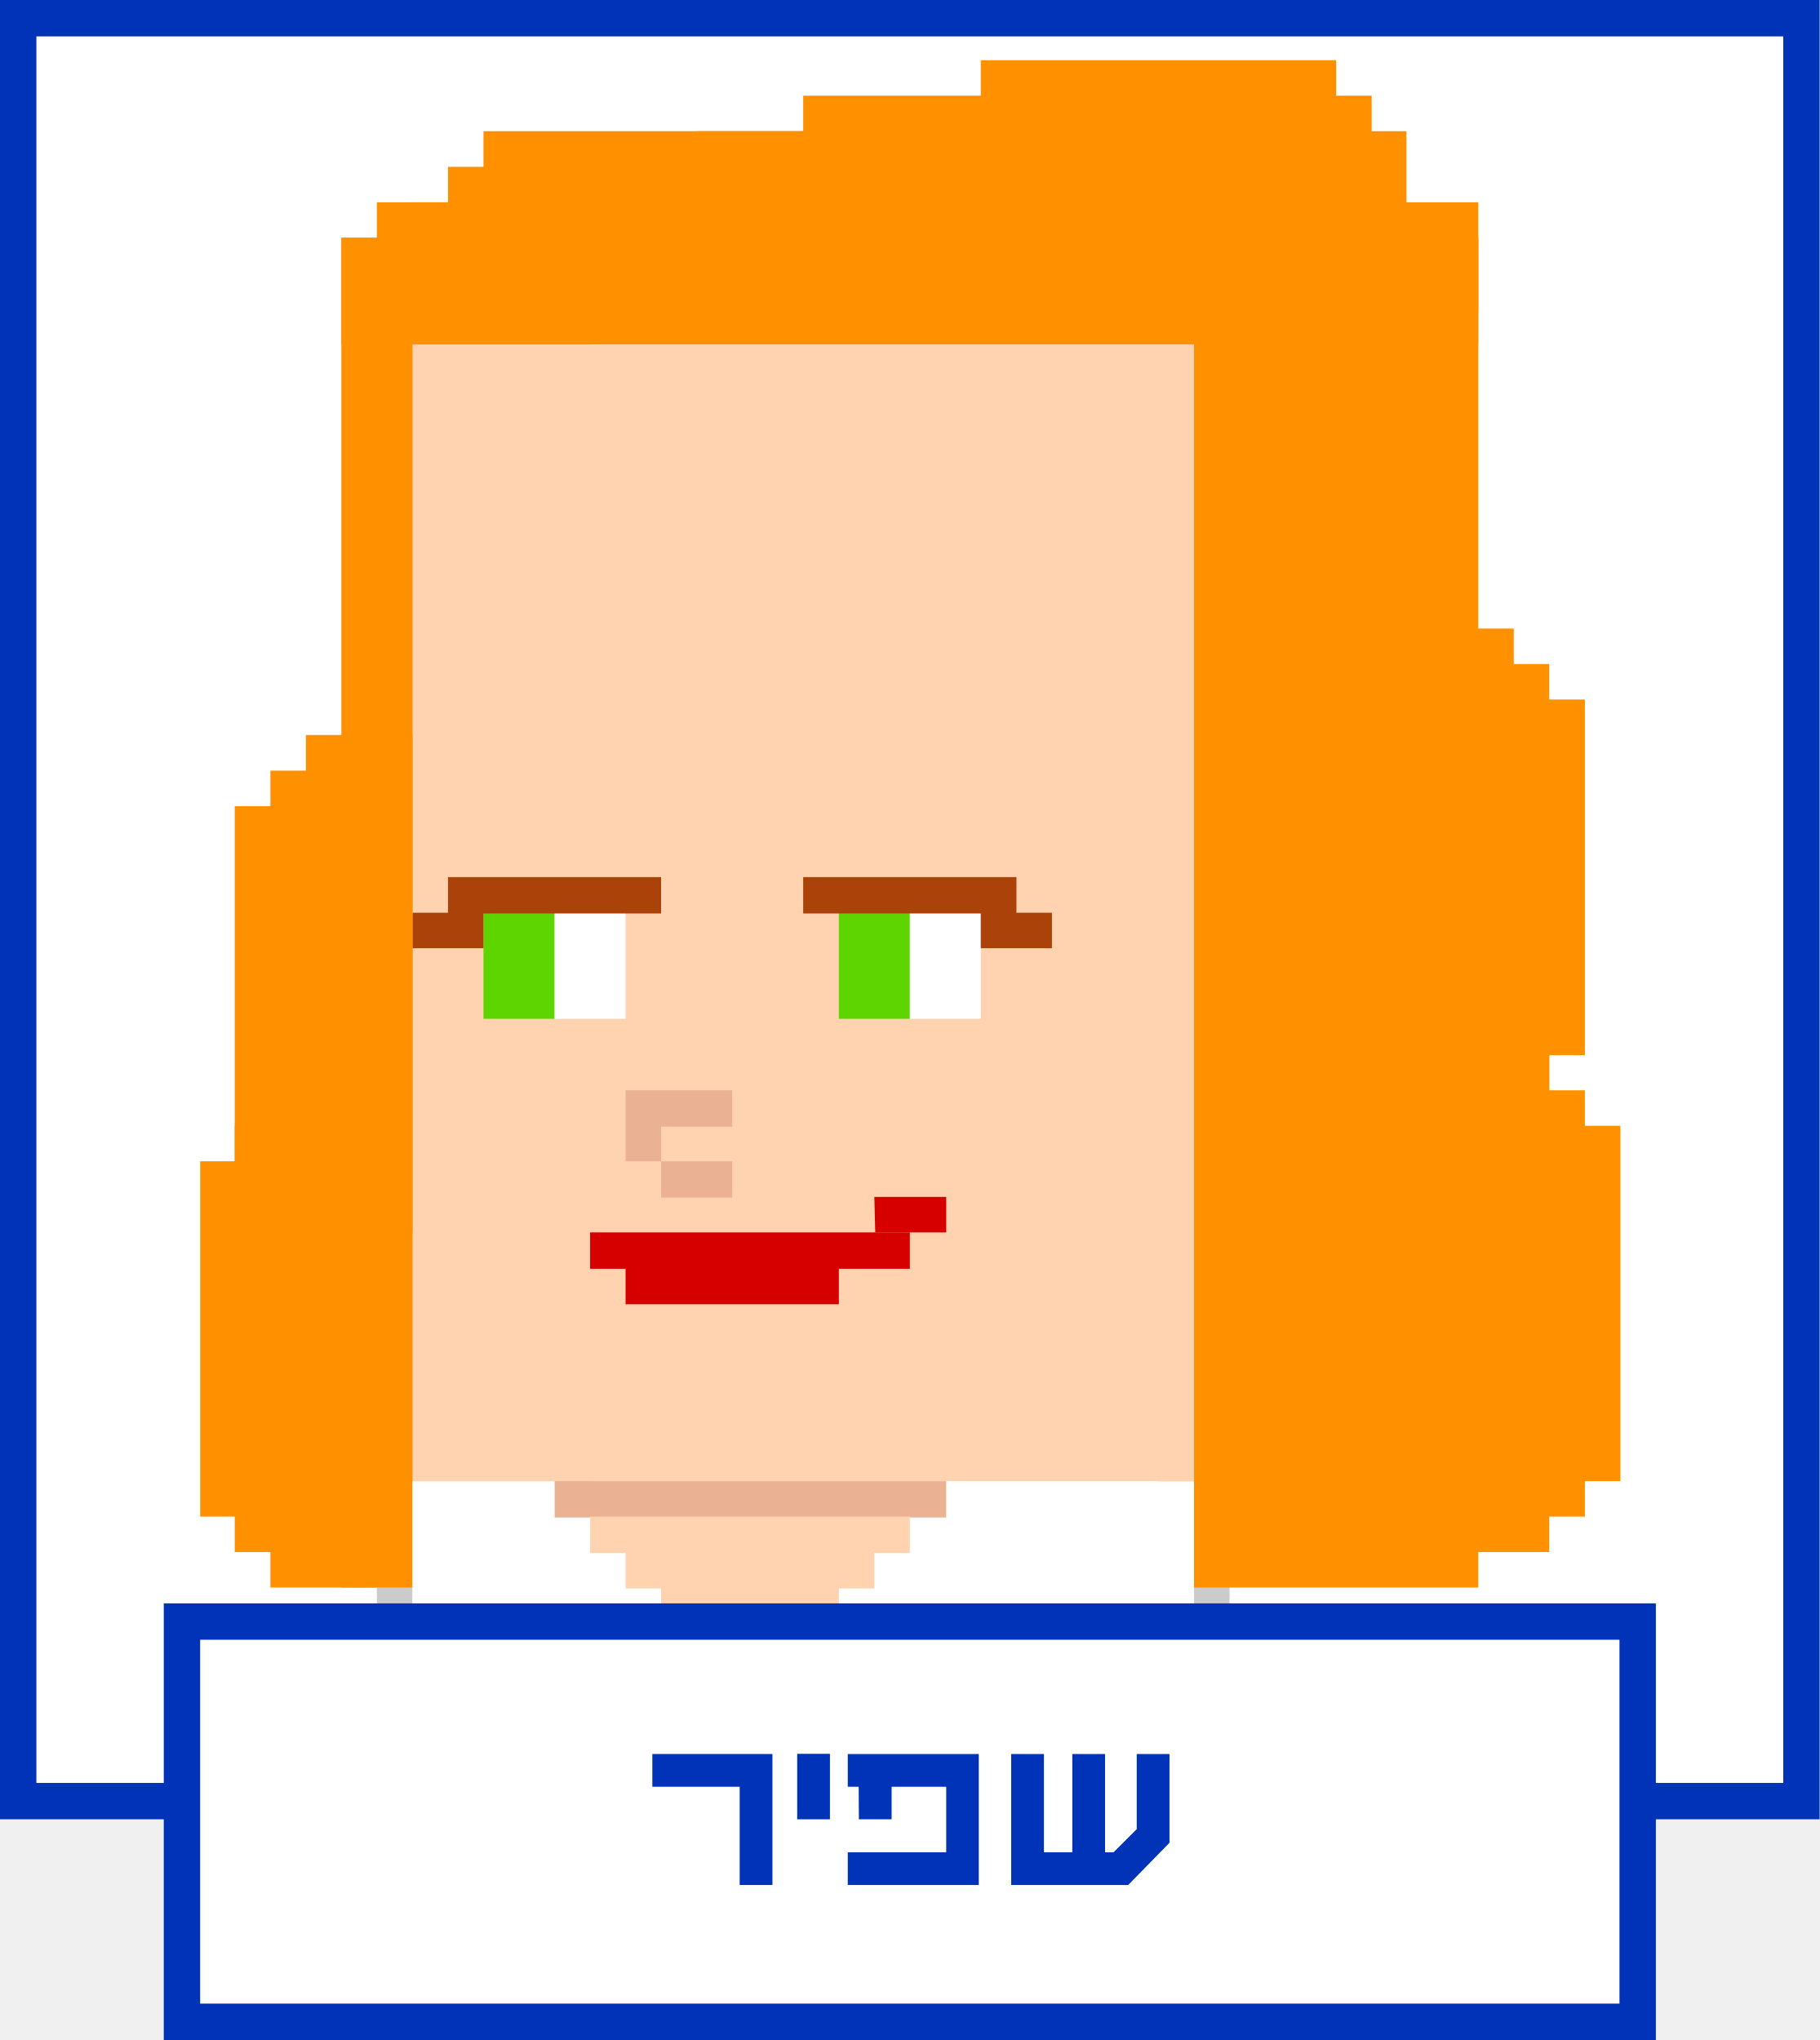
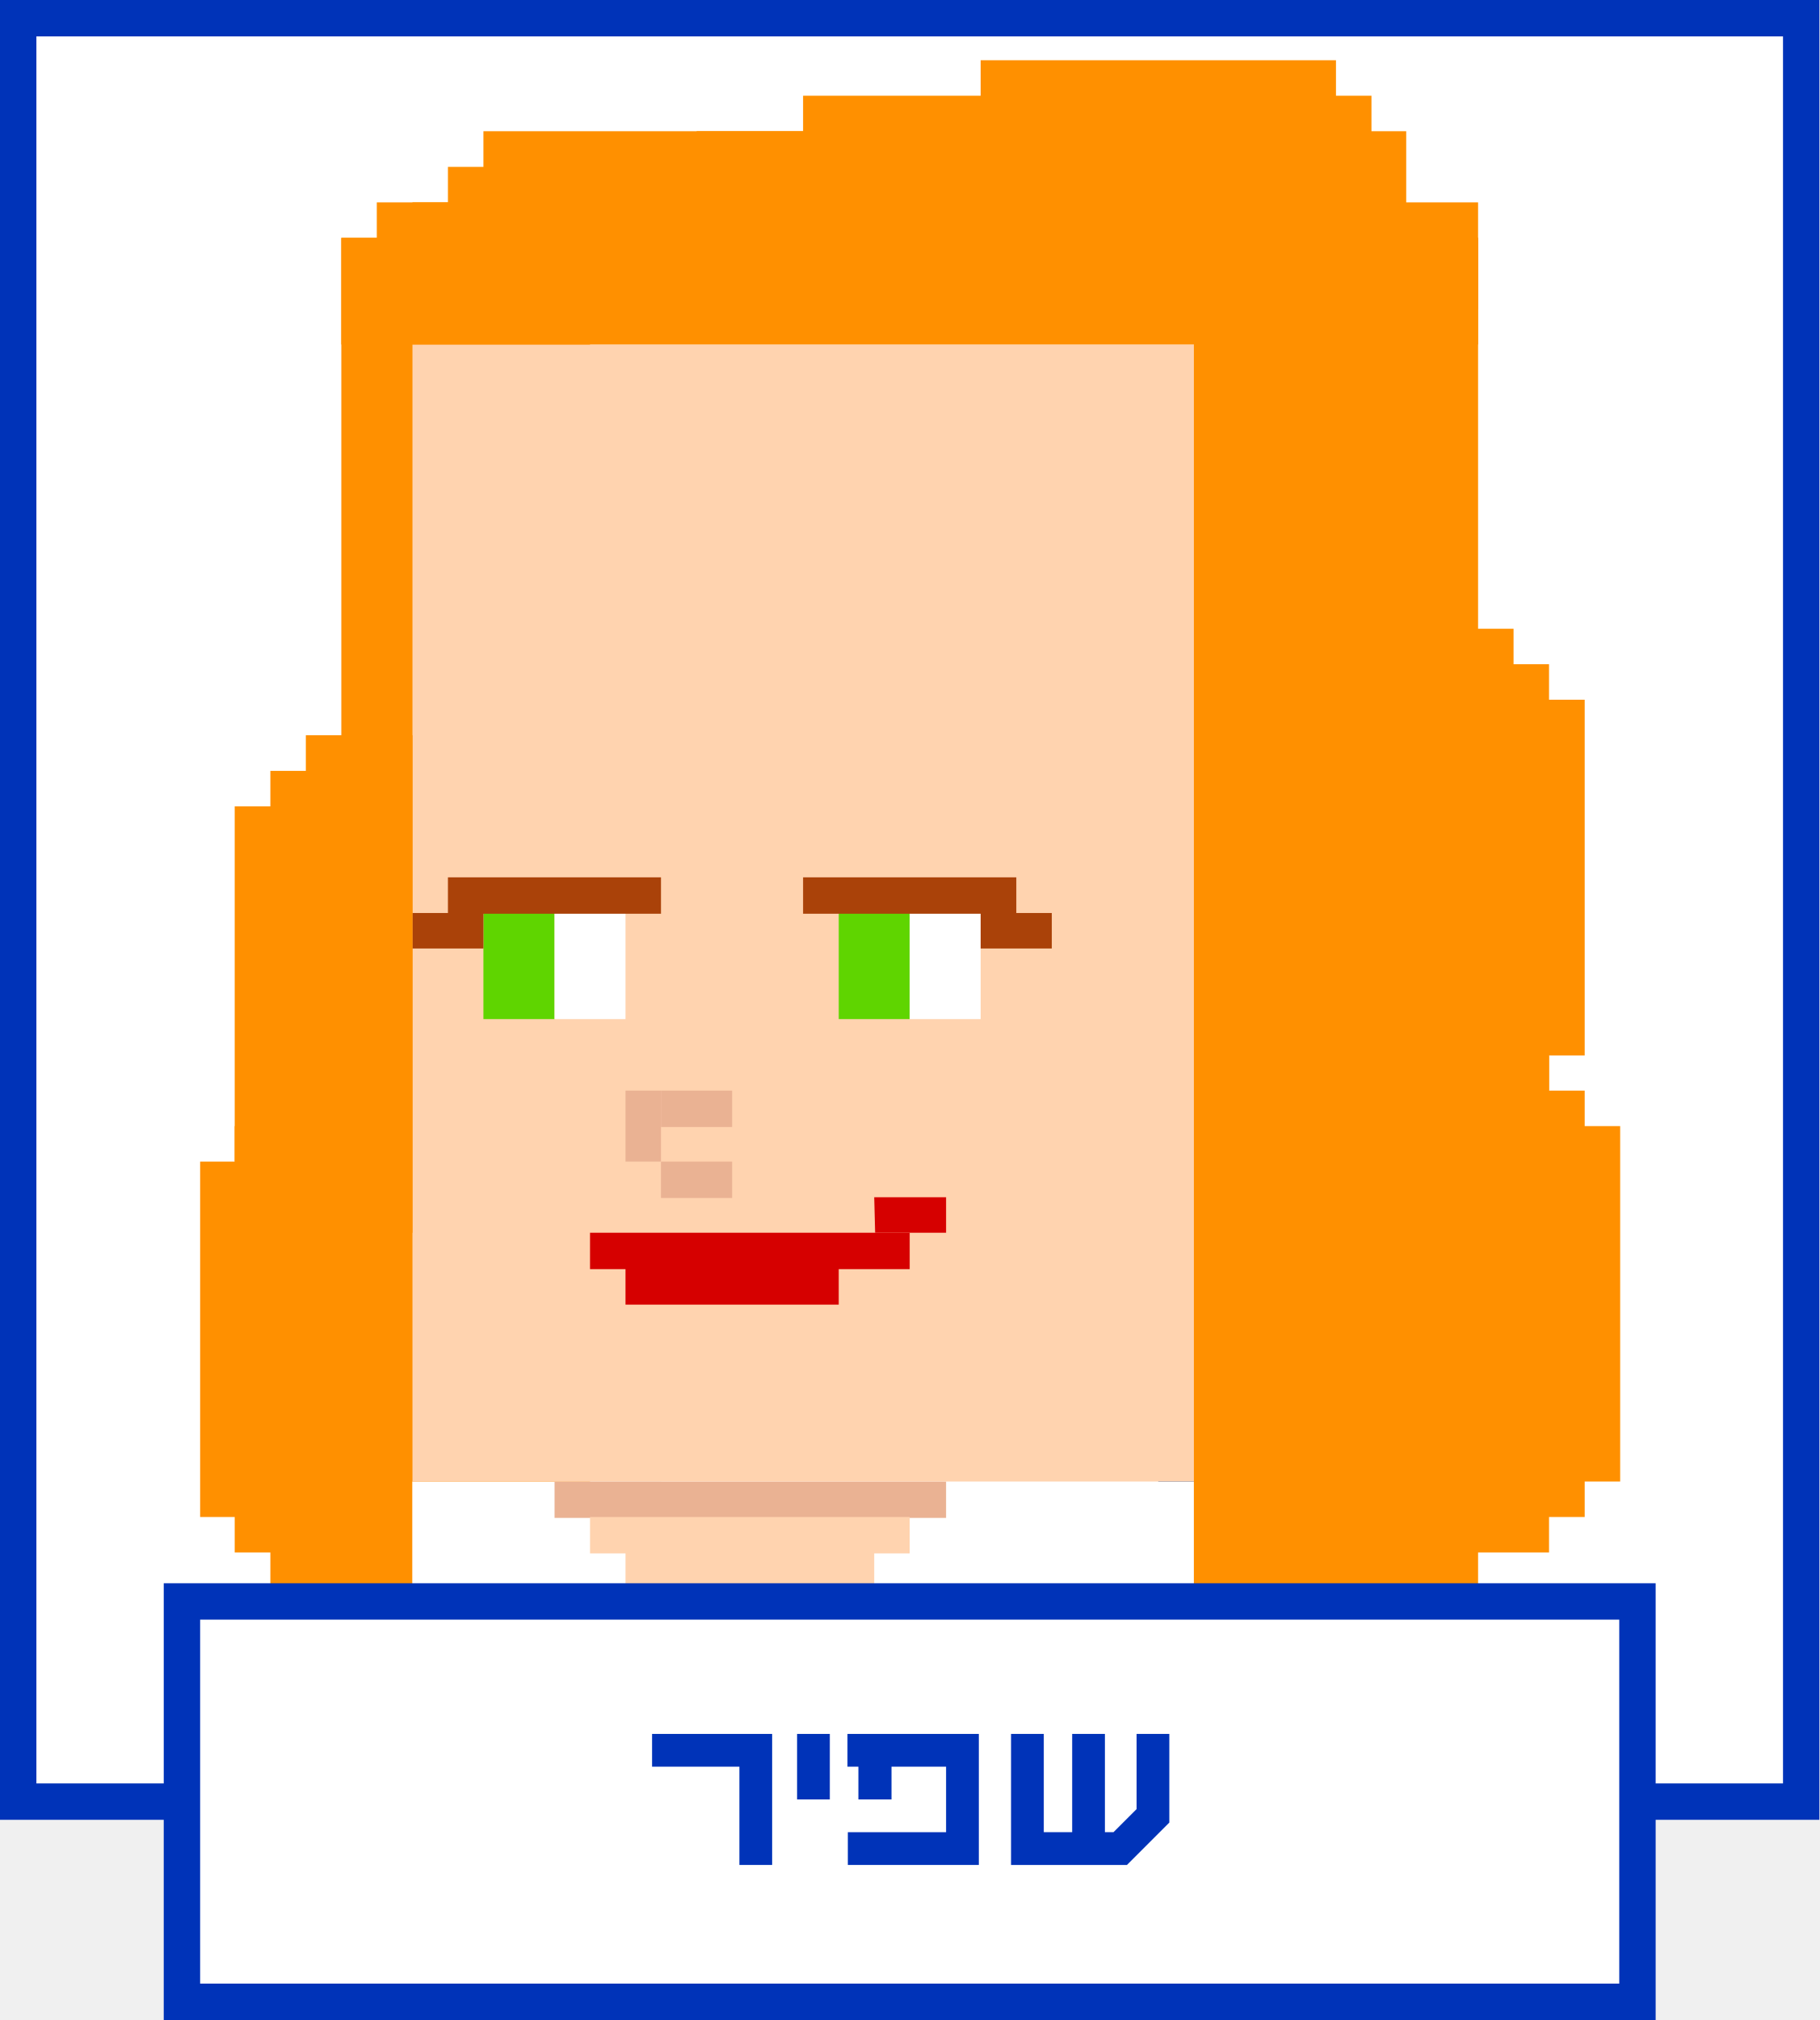
- <svg xmlns="http://www.w3.org/2000/svg" viewBox="0 0 100 112.13">
+ <svg xmlns="http://www.w3.org/2000/svg" viewBox="0 0 100 111">
  <defs>
-     <style>.cls-1{fill:#fff;}.cls-2{fill:#0033b8;}.cls-3{fill:#00388b;}.cls-4{fill:#05224d;}.cls-5{fill:#ffd3af;}.cls-6{fill:#cbcbcb;}.cls-7{fill:#ff9000;}.cls-8{fill:#eab293;}.cls-9{fill:#d60000;}.cls-10{fill:#5fd500;}.cls-11{fill:#aa4209;}</style>
+     <style>.cls-1{fill:#fff;}.cls-2{fill:#0033b8;}.cls-3{fill:#00388b;}.cls-4{fill:#05224d;}.cls-5{fill:#cbcbcb;}.cls-6{fill:#ff9000;}.cls-7{fill:#eab293;}.cls-8{fill:#ffd3af;}.cls-9{fill:#d60000;}.cls-10{fill:#5fd500;}.cls-11{fill:#aa4209;}</style>
  </defs>
  <g id="Layer_2" data-name="Layer 2">
    <g id="Layer_5" data-name="Layer 5">
      <g id="sqr-c-shaked">
        <rect class="cls-1" width="100" height="100" />
-         <path class="cls-2" d="M98,2V98H2V2H98m2-2H0V100H100V0Z" />
-         <rect class="cls-3" x="63.66" y="69.69" width="17.58" height="41.44" />
-         <rect class="cls-4" x="69.52" y="69.69" width="7.81" height="41.44" />
-         <rect class="cls-5" x="14.85" y="108.74" width="11.72" height="2.39" />
-         <path class="cls-1" d="M12.9,71.64H28.52v37.1H12.9Z" />
-         <path class="cls-6" d="M20.71,81.41H36.33v27.33H20.71Z" />
-         <path class="cls-7" d="M18.76,13.07H32.43V87.26H18.76Z" />
-         <rect class="cls-1" x="22.66" y="81.41" width="50.77" height="29.72" />
-         <path class="cls-8" d="M30.48,81.41H52v2H30.48Z" />
-         <path class="cls-5" d="M32.43,83.36H50v2H32.43Z" />
-         <path class="cls-5" d="M34.38,85.31H48.05v2H34.38Z" />
-         <path class="cls-5" d="M36.33,87.26H46.1v2H36.33Z" />
-         <path class="cls-6" d="M65.62,71.64H81.24v37.1H65.62Z" />
-         <rect class="cls-6" x="67.57" y="87.26" width="11.71" height="23.87" />
-         <rect class="cls-5" x="69.52" y="108.74" width="11.72" height="2.39" />
-         <path class="cls-1" d="M67.57,71.64H83.19v37.1H67.57Z" />
-         <path class="cls-5" d="M22.67,18.93H73.43V81.41H22.67Z" />
+         <path class="cls-2" d="M0,0V100H100V0ZM98,98H2V2H98Z" />
+         <rect class="cls-3" x="63.66" y="69.69" width="17.58" height="30.31" />
+         <rect class="cls-4" x="69.52" y="69.69" width="7.81" height="30.31" />
+         <rect class="cls-1" x="12.9" y="71.64" width="15.62" height="28.36" />
+         <rect class="cls-5" x="20.71" y="81.41" width="15.62" height="18.59" />
+         <path class="cls-6" d="M18.76,13.07H32.43V87.26H18.76Z" />
+         <rect class="cls-1" x="22.66" y="81.41" width="50.77" height="18.59" />
+         <path class="cls-7" d="M30.48,81.41H52v2H30.48Z" />
+         <path class="cls-8" d="M32.43,83.36H50v2H32.43Z" />
+         <path class="cls-8" d="M34.38,85.31H48.05v2H34.38Z" />
+         <path class="cls-8" d="M36.33,87.26H46.1v2H36.33Z" />
+         <rect class="cls-5" x="65.62" y="71.64" width="15.62" height="28.36" />
+         <rect class="cls-5" x="67.57" y="87.26" width="11.71" height="12.74" />
+         <rect class="cls-1" x="67.57" y="71.64" width="15.62" height="28.36" />
+         <path class="cls-8" d="M22.67,18.93H73.43V81.41H22.67Z" />
        <path class="cls-9" d="M32.43,67.74H50v2H32.43Z" />
        <path class="cls-9" d="M48.05,65.79H52v1.95h-3.9Z" />
        <path class="cls-9" d="M34.38,69.69H46.1v2H34.38Z" />
-         <path class="cls-8" d="M36.33,59.93h3.91v2H36.33Z" />
-         <path class="cls-8" d="M36.33,63.83h3.91v2H36.33Z" />
-         <path class="cls-8" d="M34.38,59.93h1.95v3.9H34.38Z" />
+         <path class="cls-7" d="M36.33,59.93h3.91v2H36.33Z" />
+         <path class="cls-7" d="M36.33,63.83h3.91v2H36.33Z" />
+         <path class="cls-7" d="M34.38,59.93h1.95v3.9H34.38Z" />
        <path class="cls-10" d="M46.1,50.17H50V56H46.1Z" />
        <path class="cls-1" d="M50,50.17h3.9V56H50Z" />
        <path class="cls-11" d="M44.14,48.21H55.86v2H44.14Z" />
        <path class="cls-11" d="M53.9,50.17h3.91v1.95H53.9Z" />
        <path class="cls-10" d="M26.57,50.17h3.91V56H26.57Z" />
        <path class="cls-1" d="M30.48,50.17h3.9V56h-3.9Z" />
        <path class="cls-11" d="M24.62,48.21H36.33v2H24.62Z" />
        <path class="cls-11" d="M22.67,50.17h3.9v1.95h-3.9Z" />
-         <path class="cls-5" d="M71.48,46.26h9.76V63.83H71.48Z" />
-         <path class="cls-7" d="M18.76,13.07H81.24v5.86H18.76Z" />
-         <path class="cls-7" d="M20.71,11.12H81.24V17H20.71Z" />
-         <path class="cls-7" d="M83.19,61.88h5.86V81.41H83.19Z" />
-         <path class="cls-7" d="M81.24,59.93H87.1V83.36H81.24Z" />
-         <path class="cls-7" d="M79.29,58h5.85V85.31H79.29Z" />
-         <path class="cls-7" d="M81.24,38.45H87.1V58H81.24Z" />
-         <path class="cls-7" d="M79.29,36.5h5.85V59.93H79.29Z" />
-         <path class="cls-7" d="M77.33,34.55h5.86V61.88H77.33Z" />
-         <path class="cls-7" d="M53.9,3.31H73.43V9.17H53.9Z" />
-         <path class="cls-7" d="M44.14,5.26H75.38v5.86H44.14Z" />
-         <path class="cls-7" d="M38.29,7.21h39v5.86h-39Z" />
-         <path class="cls-7" d="M26.57,7.21H46.1v5.86H26.57Z" />
-         <path class="cls-7" d="M24.62,9.17H48.05V15H24.62Z" />
-         <path class="cls-7" d="M22.67,11.12H50V17H22.67Z" />
-         <path class="cls-7" d="M12.9,44.31h5.86V63.83H12.9Z" />
-         <path class="cls-7" d="M14.86,42.36h5.85V65.79H14.86Z" />
-         <path class="cls-7" d="M16.81,40.4h5.86V67.74H16.81Z" />
-         <path class="cls-7" d="M11,63.83h5.86V83.36H11Z" />
-         <path class="cls-7" d="M12.9,61.88h5.86V85.31H12.9Z" />
-         <path class="cls-7" d="M14.86,59.93h5.85V87.26H14.86Z" />
-         <path class="cls-7" d="M65.62,13.07H81.24V87.26H65.62Z" />
-         <path class="cls-6" d="M42.19,89.22h2v2h-2Z" />
-         <path class="cls-6" d="M40.24,91.17h1.95v2H40.24Z" />
-         <path class="cls-6" d="M38.29,93.12h2v1.95h-2Z" />
-         <path class="cls-6" d="M36.33,95.07h2v2h-2Z" />
-         <path class="cls-6" d="M34.38,97h1.95v2H34.38Z" />
-         <path class="cls-6" d="M32.43,99h2v2h-2Z" />
-         <path class="cls-6" d="M30.48,100.93h1.95v1.95H30.48Z" />
-         <rect class="cls-1" x="10" y="89.13" width="80" height="22" />
-         <path class="cls-2" d="M91,112.13H9v-24H91Zm-80-2H89v-20H11Z" />
-         <path class="cls-2" d="M42.45,96.41v7.2h-1.8v-5.4h-4.8v-1.8Z" />
-         <path class="cls-2" d="M45.61,100h-1.8v-3.6h1.8Z" />
-         <path class="cls-2" d="M47.19,98.21h-.6v-1.8h7.2v7.2h-7.2v-1.8H52v-3.6H49V100h-1.8Z" />
-         <path class="cls-2" d="M60.73,101.81h.47l1.27-1.27V96.41h1.8v4.88L62,103.61H55.57v-7.2h1.8v5.4h1.56v-5.4h1.8Z" />
+         <path class="cls-8" d="M71.48,46.26h9.76V63.83H71.48Z" />
+         <path class="cls-6" d="M18.76,13.07H81.24v5.86H18.76Z" />
+         <path class="cls-6" d="M20.71,11.12H81.24V17H20.71Z" />
+         <path class="cls-6" d="M83.19,61.88h5.86V81.41H83.19Z" />
+         <path class="cls-6" d="M81.24,59.93H87.1V83.36H81.24Z" />
+         <path class="cls-6" d="M79.29,58h5.85V85.31H79.29Z" />
+         <path class="cls-6" d="M81.24,38.45H87.1V58H81.24Z" />
+         <path class="cls-6" d="M79.29,36.5h5.85V59.93H79.29Z" />
+         <path class="cls-6" d="M77.33,34.55h5.86V61.88H77.33Z" />
+         <path class="cls-6" d="M53.9,3.31H73.43V9.17H53.9Z" />
+         <path class="cls-6" d="M44.14,5.26H75.38v5.86H44.14Z" />
+         <path class="cls-6" d="M38.29,7.21h39v5.86h-39Z" />
+         <path class="cls-6" d="M26.57,7.21H46.1v5.86H26.57Z" />
+         <path class="cls-6" d="M24.62,9.17H48.05V15H24.62Z" />
+         <path class="cls-6" d="M22.67,11.12H50V17H22.67Z" />
+         <path class="cls-6" d="M12.9,44.31h5.86V63.83H12.9Z" />
+         <path class="cls-6" d="M14.86,42.36h5.85V65.79H14.86Z" />
+         <path class="cls-6" d="M16.81,40.4h5.86V67.74H16.81Z" />
+         <path class="cls-6" d="M11,63.83h5.86V83.36H11Z" />
+         <path class="cls-6" d="M12.9,61.88h5.86V85.31H12.9Z" />
+         <path class="cls-6" d="M14.86,59.93h5.85V87.26H14.86Z" />
+         <path class="cls-6" d="M65.62,13.07H81.24V87.26H65.62Z" />
+         <path class="cls-5" d="M42.19,89.22h2v2h-2Z" />
+         <path class="cls-5" d="M40.24,91.17h1.95v2H40.24Z" />
+         <path class="cls-5" d="M38.29,93.12h2v1.95h-2Z" />
+         <path class="cls-5" d="M36.33,95.07h2v2h-2Z" />
+         <path class="cls-5" d="M34.38,97h1.95v2H34.38Z" />
+         <rect class="cls-5" x="32.42" y="98.98" width="1.96" height="1.02" />
+         <rect class="cls-1" x="10" y="88" width="80" height="22" />
+         <path class="cls-2" d="M65.62,109v1h1.95v-1ZM9,87v24H91V87Zm80,22H11V89H89Zm-23.38,0v1h1.95v-1Z" />
+         <path class="cls-2" d="M35.84,95.28v1.8h4.8v5.4h1.8v-7.2Z" />
+         <path class="cls-2" d="M43.81,95.28v3.6h1.8v-3.6Z" />
+         <path class="cls-2" d="M46.58,95.28v1.8h.6v1.8H49v-1.8h3v3.6h-5.4v1.8h7.2v-7.2Z" />
+         <path class="cls-2" d="M62.47,95.28v4.13l-1.27,1.27h-.47v-5.4h-1.8v5.4H57.37v-5.4h-1.8v7.2h6.37l2.33-2.33V95.28Z" />
      </g>
    </g>
  </g>
</svg>
